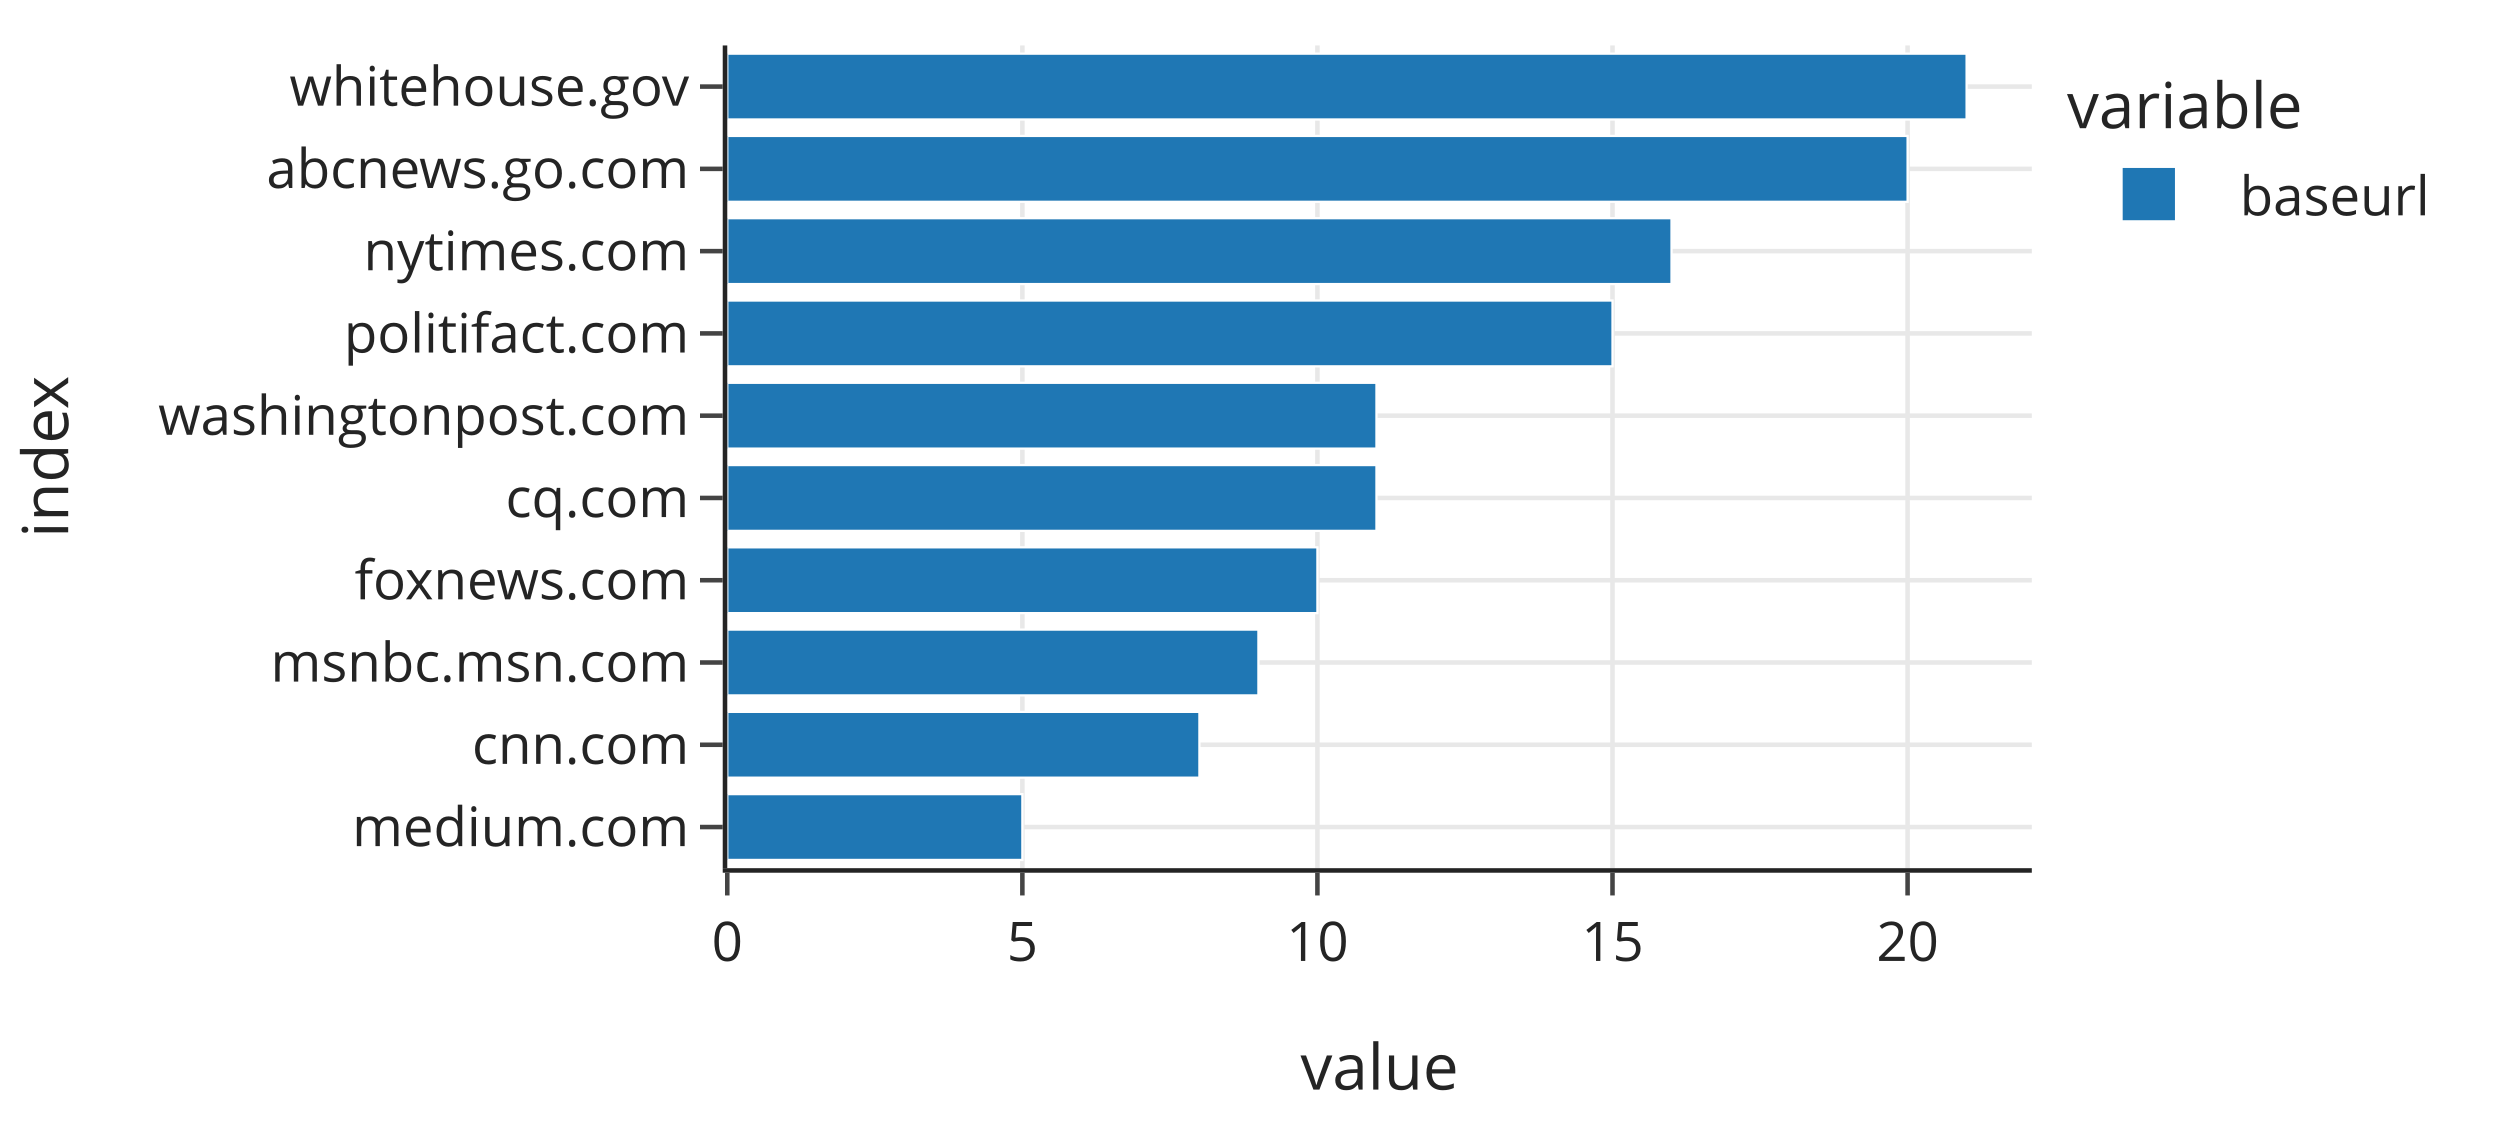
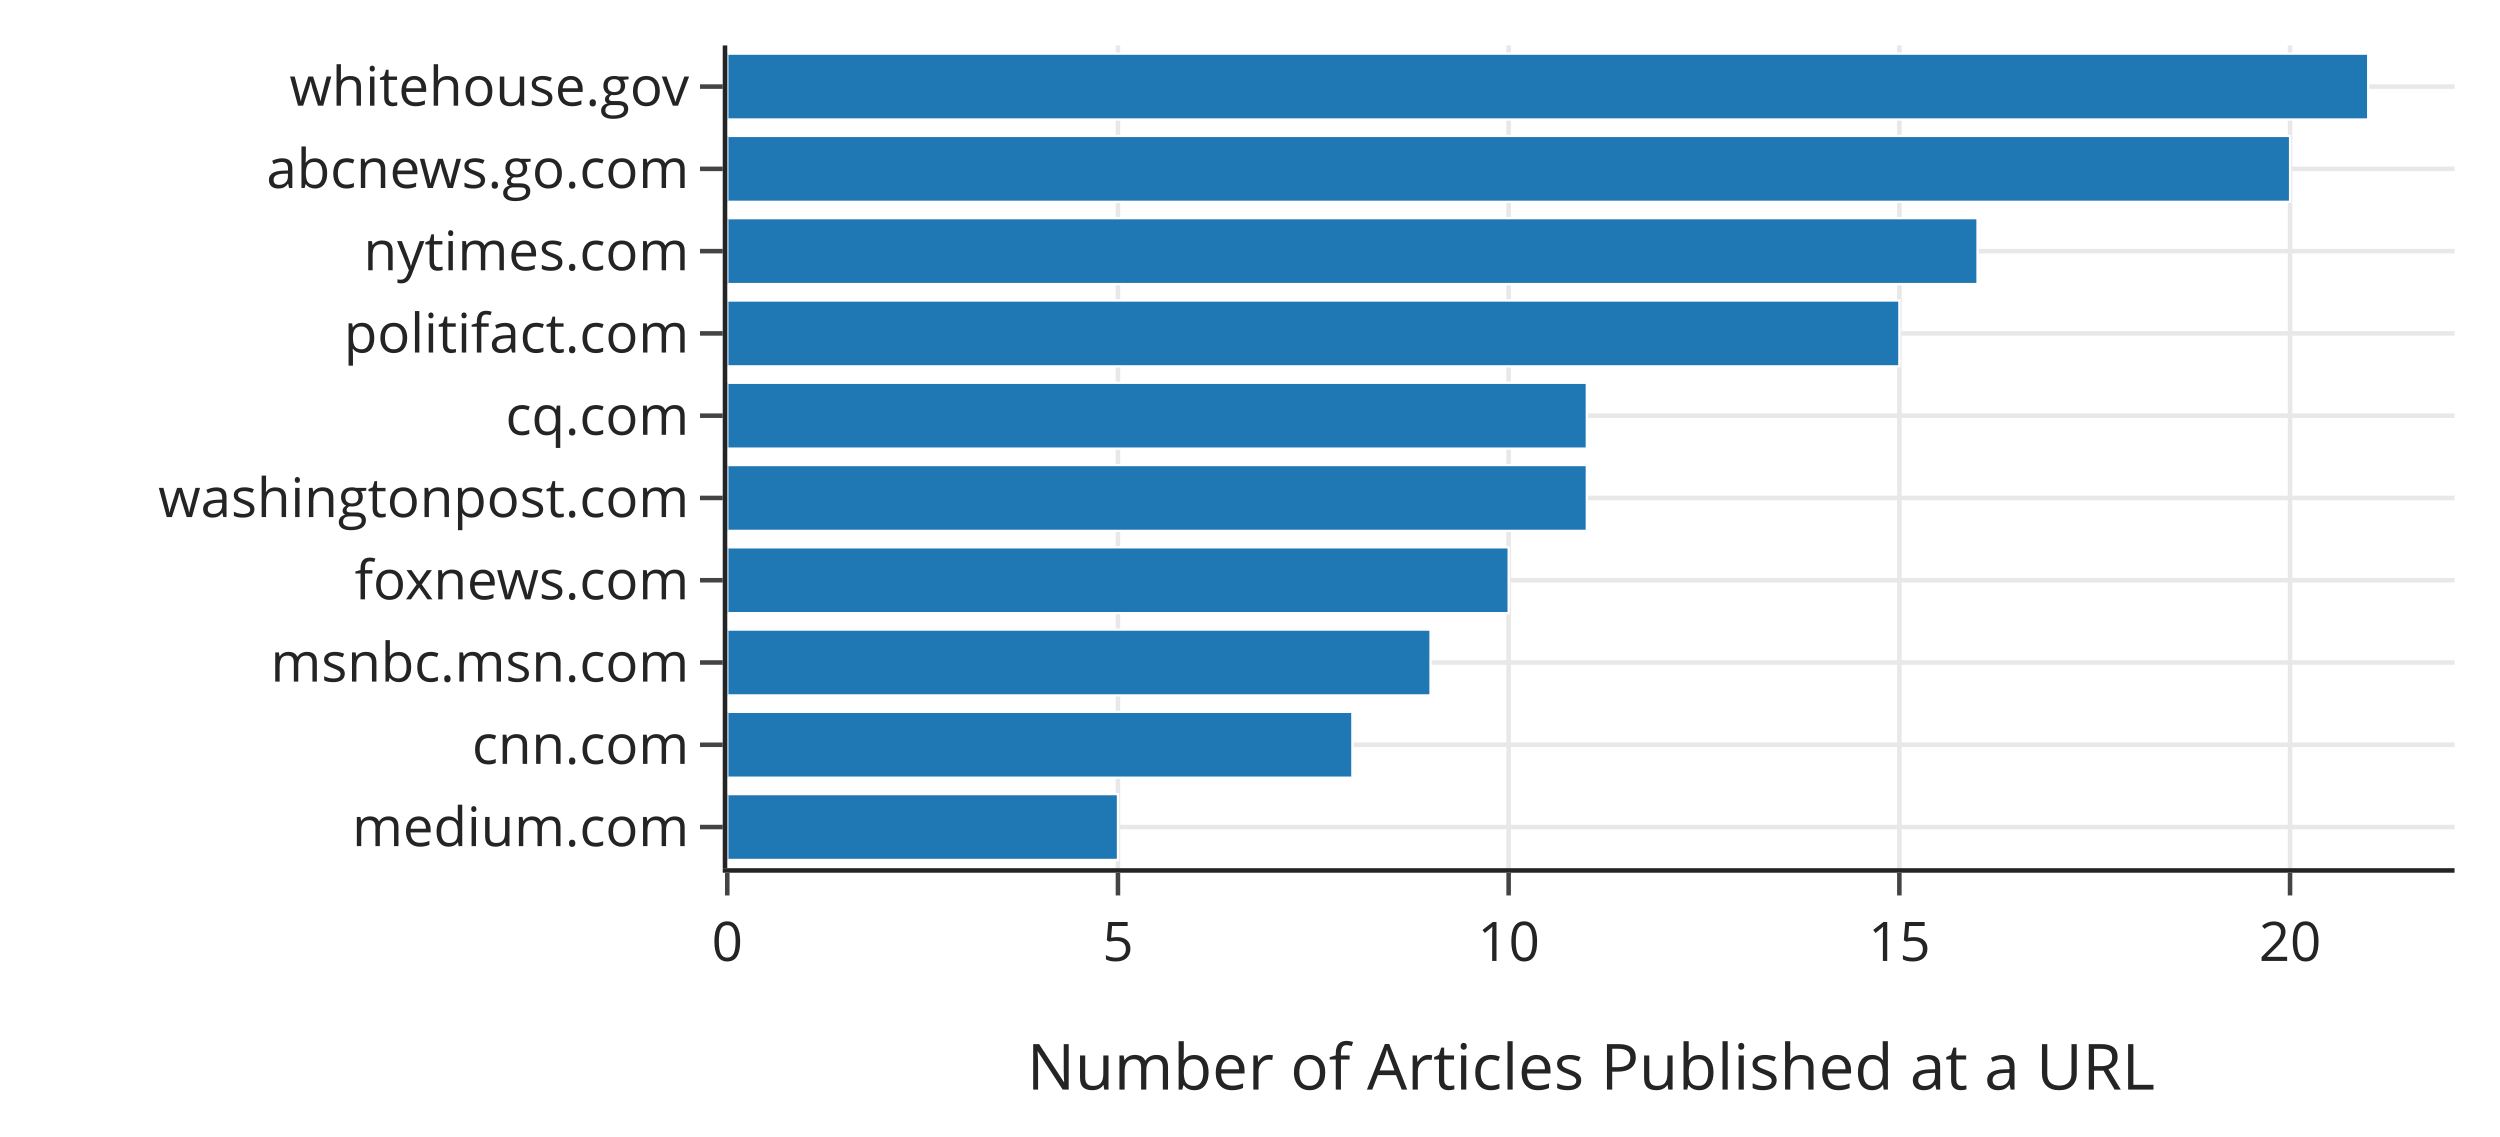
<svg xmlns="http://www.w3.org/2000/svg" class="main-svg" width="550" height="250" style="" viewBox="0 0 550 250">
  <rect x="0" y="0" width="550" height="250" style="fill: rgb(255, 255, 255); fill-opacity: 1;" />
-   <defs id="defs-503a18">
+   <defs id="defs-d1de2b">
    <g class="clips">
-       <clipPath id="clip503a18xyplot" class="plotclip">
-         <rect width="287" height="181" />
+       <clipPath id="clipd1de2bxyplot" class="plotclip">
+         <rect width="380" height="181" />
      </clipPath>
-       <clipPath class="axesclip" id="clip503a18x">
-         <rect x="160" y="0" width="287" height="250" />
+       <clipPath class="axesclip" id="clipd1de2bx">
+         <rect x="160" y="0" width="380" height="250" />
      </clipPath>
-       <clipPath class="axesclip" id="clip503a18y">
+       <clipPath class="axesclip" id="clipd1de2by">
        <rect x="0" y="10" width="550" height="181" />
      </clipPath>
-       <clipPath class="axesclip" id="clip503a18xy">
-         <rect x="160" y="10" width="287" height="181" />
+       <clipPath class="axesclip" id="clipd1de2bxy">
+         <rect x="160" y="10" width="380" height="181" />
      </clipPath>
    </g>
    <g class="gradients" />
    <g class="patterns" />
  </defs>
  <g class="bglayer" />
  <g class="layer-below">
    <g class="imagelayer" />
    <g class="shapelayer" />
  </g>
  <g class="cartesianlayer">
    <g class="subplot xy">
      <g class="layer-subplot">
        <g class="shapelayer" />
        <g class="imagelayer" />
      </g>
      <g class="gridlayer">
        <g class="x">
-           <path class="xgrid crisp" transform="translate(224.92,0)" d="M0,10v181" style="stroke: rgb(232, 232, 232); stroke-opacity: 1; stroke-width: 1px;" />
-           <path class="xgrid crisp" transform="translate(289.83,0)" d="M0,10v181" style="stroke: rgb(232, 232, 232); stroke-opacity: 1; stroke-width: 1px;" />
-           <path class="xgrid crisp" transform="translate(354.75,0)" d="M0,10v181" style="stroke: rgb(232, 232, 232); stroke-opacity: 1; stroke-width: 1px;" />
-           <path class="xgrid crisp" transform="translate(419.67,0)" d="M0,10v181" style="stroke: rgb(232, 232, 232); stroke-opacity: 1; stroke-width: 1px;" />
+           <path class="xgrid crisp" transform="translate(245.95,0)" d="M0,10v181" style="stroke: rgb(232, 232, 232); stroke-opacity: 1; stroke-width: 1px;" />
+           <path class="xgrid crisp" transform="translate(331.9,0)" d="M0,10v181" style="stroke: rgb(232, 232, 232); stroke-opacity: 1; stroke-width: 1px;" />
+           <path class="xgrid crisp" transform="translate(417.86,0)" d="M0,10v181" style="stroke: rgb(232, 232, 232); stroke-opacity: 1; stroke-width: 1px;" />
+           <path class="xgrid crisp" transform="translate(503.81,0)" d="M0,10v181" style="stroke: rgb(232, 232, 232); stroke-opacity: 1; stroke-width: 1px;" />
        </g>
        <g class="y">
-           <path class="ygrid crisp" transform="translate(0,181.95)" d="M160,0h287" style="stroke: rgb(232, 232, 232); stroke-opacity: 1; stroke-width: 1px;" />
-           <path class="ygrid crisp" transform="translate(0,163.85)" d="M160,0h287" style="stroke: rgb(232, 232, 232); stroke-opacity: 1; stroke-width: 1px;" />
-           <path class="ygrid crisp" transform="translate(0,145.75)" d="M160,0h287" style="stroke: rgb(232, 232, 232); stroke-opacity: 1; stroke-width: 1px;" />
-           <path class="ygrid crisp" transform="translate(0,127.65)" d="M160,0h287" style="stroke: rgb(232, 232, 232); stroke-opacity: 1; stroke-width: 1px;" />
-           <path class="ygrid crisp" transform="translate(0,109.55)" d="M160,0h287" style="stroke: rgb(232, 232, 232); stroke-opacity: 1; stroke-width: 1px;" />
-           <path class="ygrid crisp" transform="translate(0,91.45)" d="M160,0h287" style="stroke: rgb(232, 232, 232); stroke-opacity: 1; stroke-width: 1px;" />
-           <path class="ygrid crisp" transform="translate(0,73.35)" d="M160,0h287" style="stroke: rgb(232, 232, 232); stroke-opacity: 1; stroke-width: 1px;" />
-           <path class="ygrid crisp" transform="translate(0,55.25)" d="M160,0h287" style="stroke: rgb(232, 232, 232); stroke-opacity: 1; stroke-width: 1px;" />
-           <path class="ygrid crisp" transform="translate(0,37.15)" d="M160,0h287" style="stroke: rgb(232, 232, 232); stroke-opacity: 1; stroke-width: 1px;" />
-           <path class="ygrid crisp" transform="translate(0,19.05)" d="M160,0h287" style="stroke: rgb(232, 232, 232); stroke-opacity: 1; stroke-width: 1px;" />
+           <path class="ygrid crisp" transform="translate(0,181.95)" d="M160,0h380" style="stroke: rgb(232, 232, 232); stroke-opacity: 1; stroke-width: 1px;" />
+           <path class="ygrid crisp" transform="translate(0,163.85)" d="M160,0h380" style="stroke: rgb(232, 232, 232); stroke-opacity: 1; stroke-width: 1px;" />
+           <path class="ygrid crisp" transform="translate(0,145.75)" d="M160,0h380" style="stroke: rgb(232, 232, 232); stroke-opacity: 1; stroke-width: 1px;" />
+           <path class="ygrid crisp" transform="translate(0,127.65)" d="M160,0h380" style="stroke: rgb(232, 232, 232); stroke-opacity: 1; stroke-width: 1px;" />
+           <path class="ygrid crisp" transform="translate(0,109.55)" d="M160,0h380" style="stroke: rgb(232, 232, 232); stroke-opacity: 1; stroke-width: 1px;" />
+           <path class="ygrid crisp" transform="translate(0,91.45)" d="M160,0h380" style="stroke: rgb(232, 232, 232); stroke-opacity: 1; stroke-width: 1px;" />
+           <path class="ygrid crisp" transform="translate(0,73.35)" d="M160,0h380" style="stroke: rgb(232, 232, 232); stroke-opacity: 1; stroke-width: 1px;" />
+           <path class="ygrid crisp" transform="translate(0,55.25)" d="M160,0h380" style="stroke: rgb(232, 232, 232); stroke-opacity: 1; stroke-width: 1px;" />
+           <path class="ygrid crisp" transform="translate(0,37.15)" d="M160,0h380" style="stroke: rgb(232, 232, 232); stroke-opacity: 1; stroke-width: 1px;" />
+           <path class="ygrid crisp" transform="translate(0,19.05)" d="M160,0h380" style="stroke: rgb(232, 232, 232); stroke-opacity: 1; stroke-width: 1px;" />
        </g>
      </g>
      <g class="zerolinelayer" />
      <path class="xlines-below" />
      <path class="ylines-below" />
      <g class="overlines-below" />
      <g class="xaxislayer-below" />
      <g class="yaxislayer-below" />
      <g class="overaxes-below" />
-       <g class="plot" transform="translate(160,10)" clip-path="url(#clip503a18xyplot)">
+       <g class="plot" transform="translate(160,10)" clip-path="url(#clipd1de2bxyplot)">
        <g class="barlayer mlayer">
          <g class="trace bars" style="opacity: 1;">
            <g class="points">
              <g class="point">
-                 <path d="M0,179.19V164.71H64.92V179.19Z" style="vector-effect: non-scaling-stroke; opacity: 1; stroke-width: 0.5px; fill: rgb(31, 119, 180); fill-opacity: 1; stroke: rgb(255, 255, 255); stroke-opacity: 1;" />
+                 <path d="M0,179.19V164.71H85.95V179.19Z" style="vector-effect: non-scaling-stroke; opacity: 1; stroke-width: 0.5px; fill: rgb(31, 119, 180); fill-opacity: 1; stroke: rgb(255, 255, 255); stroke-opacity: 1;" />
              </g>
              <g class="point">
-                 <path d="M0,161.09V146.61H103.87V161.09Z" style="vector-effect: non-scaling-stroke; opacity: 1; stroke-width: 0.5px; fill: rgb(31, 119, 180); fill-opacity: 1; stroke: rgb(255, 255, 255); stroke-opacity: 1;" />
+                 <path d="M0,161.09V146.61H137.52V161.09Z" style="vector-effect: non-scaling-stroke; opacity: 1; stroke-width: 0.5px; fill: rgb(31, 119, 180); fill-opacity: 1; stroke: rgb(255, 255, 255); stroke-opacity: 1;" />
              </g>
              <g class="point">
-                 <path d="M0,142.99V128.51H116.85V142.99Z" style="vector-effect: non-scaling-stroke; opacity: 1; stroke-width: 0.5px; fill: rgb(31, 119, 180); fill-opacity: 1; stroke: rgb(255, 255, 255); stroke-opacity: 1;" />
+                 <path d="M0,142.99V128.51H154.71V142.99Z" style="vector-effect: non-scaling-stroke; opacity: 1; stroke-width: 0.5px; fill: rgb(31, 119, 180); fill-opacity: 1; stroke: rgb(255, 255, 255); stroke-opacity: 1;" />
              </g>
              <g class="point">
-                 <path d="M0,124.89V110.41H129.83V124.89Z" style="vector-effect: non-scaling-stroke; opacity: 1; stroke-width: 0.5px; fill: rgb(31, 119, 180); fill-opacity: 1; stroke: rgb(255, 255, 255); stroke-opacity: 1;" />
+                 <path d="M0,124.89V110.41H171.9V124.89Z" style="vector-effect: non-scaling-stroke; opacity: 1; stroke-width: 0.5px; fill: rgb(31, 119, 180); fill-opacity: 1; stroke: rgb(255, 255, 255); stroke-opacity: 1;" />
              </g>
              <g class="point">
-                 <path d="M0,106.79V92.31H142.82V106.79Z" style="vector-effect: non-scaling-stroke; opacity: 1; stroke-width: 0.5px; fill: rgb(31, 119, 180); fill-opacity: 1; stroke: rgb(255, 255, 255); stroke-opacity: 1;" />
+                 <path d="M0,106.79V92.31H189.1V106.79Z" style="vector-effect: non-scaling-stroke; opacity: 1; stroke-width: 0.5px; fill: rgb(31, 119, 180); fill-opacity: 1; stroke: rgb(255, 255, 255); stroke-opacity: 1;" />
              </g>
              <g class="point">
-                 <path d="M0,88.69V74.21H142.82V88.69Z" style="vector-effect: non-scaling-stroke; opacity: 1; stroke-width: 0.5px; fill: rgb(31, 119, 180); fill-opacity: 1; stroke: rgb(255, 255, 255); stroke-opacity: 1;" />
+                 <path d="M0,88.69V74.21H189.1V88.69Z" style="vector-effect: non-scaling-stroke; opacity: 1; stroke-width: 0.5px; fill: rgb(31, 119, 180); fill-opacity: 1; stroke: rgb(255, 255, 255); stroke-opacity: 1;" />
              </g>
              <g class="point">
-                 <path d="M0,70.59V56.11H194.75V70.59Z" style="vector-effect: non-scaling-stroke; opacity: 1; stroke-width: 0.5px; fill: rgb(31, 119, 180); fill-opacity: 1; stroke: rgb(255, 255, 255); stroke-opacity: 1;" />
+                 <path d="M0,70.59V56.11H257.86V70.59Z" style="vector-effect: non-scaling-stroke; opacity: 1; stroke-width: 0.5px; fill: rgb(31, 119, 180); fill-opacity: 1; stroke: rgb(255, 255, 255); stroke-opacity: 1;" />
              </g>
              <g class="point">
-                 <path d="M0,52.49V38.01H207.73V52.49Z" style="vector-effect: non-scaling-stroke; opacity: 1; stroke-width: 0.5px; fill: rgb(31, 119, 180); fill-opacity: 1; stroke: rgb(255, 255, 255); stroke-opacity: 1;" />
+                 <path d="M0,52.49V38.01H275.05V52.49Z" style="vector-effect: non-scaling-stroke; opacity: 1; stroke-width: 0.5px; fill: rgb(31, 119, 180); fill-opacity: 1; stroke: rgb(255, 255, 255); stroke-opacity: 1;" />
              </g>
              <g class="point">
-                 <path d="M0,34.39V19.91H259.67V34.39Z" style="vector-effect: non-scaling-stroke; opacity: 1; stroke-width: 0.5px; fill: rgb(31, 119, 180); fill-opacity: 1; stroke: rgb(255, 255, 255); stroke-opacity: 1;" />
+                 <path d="M0,34.39V19.91H343.81V34.39Z" style="vector-effect: non-scaling-stroke; opacity: 1; stroke-width: 0.5px; fill: rgb(31, 119, 180); fill-opacity: 1; stroke: rgb(255, 255, 255); stroke-opacity: 1;" />
              </g>
              <g class="point">
-                 <path d="M0,16.29V1.81H272.65V16.29Z" style="vector-effect: non-scaling-stroke; opacity: 1; stroke-width: 0.5px; fill: rgb(31, 119, 180); fill-opacity: 1; stroke: rgb(255, 255, 255); stroke-opacity: 1;" />
+                 <path d="M0,16.29V1.81H361V16.29Z" style="vector-effect: non-scaling-stroke; opacity: 1; stroke-width: 0.5px; fill: rgb(31, 119, 180); fill-opacity: 1; stroke: rgb(255, 255, 255); stroke-opacity: 1;" />
              </g>
            </g>
          </g>
        </g>
      </g>
      <g class="overplot" />
-       <path class="xlines-above crisp" d="M159,191.5H447" style="fill: none; stroke-width: 1px; stroke: rgb(36, 36, 36); stroke-opacity: 1;" />
+       <path class="xlines-above crisp" d="M159,191.5H540" style="fill: none; stroke-width: 1px; stroke: rgb(36, 36, 36); stroke-opacity: 1;" />
      <path class="ylines-above crisp" d="M159.5,10V191" style="fill: none; stroke-width: 1px; stroke: rgb(36, 36, 36); stroke-opacity: 1;" />
      <g class="overlines-above" />
      <g class="xaxislayer-above">
        <path class="xtick ticks crisp" d="M0,192v5" transform="translate(160,0)" style="stroke: rgb(68, 68, 68); stroke-opacity: 1; stroke-width: 1px;" />
-         <path class="xtick ticks crisp" d="M0,192v5" transform="translate(224.92,0)" style="stroke: rgb(68, 68, 68); stroke-opacity: 1; stroke-width: 1px;" />
-         <path class="xtick ticks crisp" d="M0,192v5" transform="translate(289.83,0)" style="stroke: rgb(68, 68, 68); stroke-opacity: 1; stroke-width: 1px;" />
-         <path class="xtick ticks crisp" d="M0,192v5" transform="translate(354.75,0)" style="stroke: rgb(68, 68, 68); stroke-opacity: 1; stroke-width: 1px;" />
-         <path class="xtick ticks crisp" d="M0,192v5" transform="translate(419.67,0)" style="stroke: rgb(68, 68, 68); stroke-opacity: 1; stroke-width: 1px;" />
+         <path class="xtick ticks crisp" d="M0,192v5" transform="translate(245.95,0)" style="stroke: rgb(68, 68, 68); stroke-opacity: 1; stroke-width: 1px;" />
+         <path class="xtick ticks crisp" d="M0,192v5" transform="translate(331.9,0)" style="stroke: rgb(68, 68, 68); stroke-opacity: 1; stroke-width: 1px;" />
+         <path class="xtick ticks crisp" d="M0,192v5" transform="translate(417.86,0)" style="stroke: rgb(68, 68, 68); stroke-opacity: 1; stroke-width: 1px;" />
+         <path class="xtick ticks crisp" d="M0,192v5" transform="translate(503.81,0)" style="stroke: rgb(68, 68, 68); stroke-opacity: 1; stroke-width: 1px;" />
        <g class="xtick">
          <text text-anchor="middle" x="0" y="211.4" transform="translate(160,0)" style="font-family: 'Open Sans', verdana, arial, sans-serif; font-size: 12px; fill: rgb(36, 36, 36); fill-opacity: 1; white-space: pre; opacity: 1;">0</text>
        </g>
        <g class="xtick">
-           <text text-anchor="middle" x="0" y="211.4" style="font-family: 'Open Sans', verdana, arial, sans-serif; font-size: 12px; fill: rgb(36, 36, 36); fill-opacity: 1; white-space: pre; opacity: 1;" transform="translate(224.92,0)">5</text>
+           <text text-anchor="middle" x="0" y="211.4" style="font-family: 'Open Sans', verdana, arial, sans-serif; font-size: 12px; fill: rgb(36, 36, 36); fill-opacity: 1; white-space: pre; opacity: 1;" transform="translate(245.95,0)">5</text>
        </g>
        <g class="xtick">
-           <text text-anchor="middle" x="0" y="211.4" style="font-family: 'Open Sans', verdana, arial, sans-serif; font-size: 12px; fill: rgb(36, 36, 36); fill-opacity: 1; white-space: pre; opacity: 1;" transform="translate(289.83,0)">10</text>
+           <text text-anchor="middle" x="0" y="211.4" style="font-family: 'Open Sans', verdana, arial, sans-serif; font-size: 12px; fill: rgb(36, 36, 36); fill-opacity: 1; white-space: pre; opacity: 1;" transform="translate(331.9,0)">10</text>
        </g>
        <g class="xtick">
-           <text text-anchor="middle" x="0" y="211.4" style="font-family: 'Open Sans', verdana, arial, sans-serif; font-size: 12px; fill: rgb(36, 36, 36); fill-opacity: 1; white-space: pre; opacity: 1;" transform="translate(354.75,0)">15</text>
+           <text text-anchor="middle" x="0" y="211.4" style="font-family: 'Open Sans', verdana, arial, sans-serif; font-size: 12px; fill: rgb(36, 36, 36); fill-opacity: 1; white-space: pre; opacity: 1;" transform="translate(417.86,0)">15</text>
        </g>
        <g class="xtick">
-           <text text-anchor="middle" x="0" y="211.4" style="font-family: 'Open Sans', verdana, arial, sans-serif; font-size: 12px; fill: rgb(36, 36, 36); fill-opacity: 1; white-space: pre; opacity: 1;" transform="translate(419.67,0)">20</text>
+           <text text-anchor="middle" x="0" y="211.4" style="font-family: 'Open Sans', verdana, arial, sans-serif; font-size: 12px; fill: rgb(36, 36, 36); fill-opacity: 1; white-space: pre; opacity: 1;" transform="translate(503.81,0)">20</text>
        </g>
      </g>
      <g class="yaxislayer-above">
        <path class="ytick ticks crisp" d="M159,0h-5" transform="translate(0,181.95)" style="stroke: rgb(68, 68, 68); stroke-opacity: 1; stroke-width: 1px;" />
        <path class="ytick ticks crisp" d="M159,0h-5" transform="translate(0,163.85)" style="stroke: rgb(68, 68, 68); stroke-opacity: 1; stroke-width: 1px;" />
        <path class="ytick ticks crisp" d="M159,0h-5" transform="translate(0,145.75)" style="stroke: rgb(68, 68, 68); stroke-opacity: 1; stroke-width: 1px;" />
        <path class="ytick ticks crisp" d="M159,0h-5" transform="translate(0,127.65)" style="stroke: rgb(68, 68, 68); stroke-opacity: 1; stroke-width: 1px;" />
        <path class="ytick ticks crisp" d="M159,0h-5" transform="translate(0,109.55)" style="stroke: rgb(68, 68, 68); stroke-opacity: 1; stroke-width: 1px;" />
        <path class="ytick ticks crisp" d="M159,0h-5" transform="translate(0,91.45)" style="stroke: rgb(68, 68, 68); stroke-opacity: 1; stroke-width: 1px;" />
        <path class="ytick ticks crisp" d="M159,0h-5" transform="translate(0,73.35)" style="stroke: rgb(68, 68, 68); stroke-opacity: 1; stroke-width: 1px;" />
        <path class="ytick ticks crisp" d="M159,0h-5" transform="translate(0,55.25)" style="stroke: rgb(68, 68, 68); stroke-opacity: 1; stroke-width: 1px;" />
        <path class="ytick ticks crisp" d="M159,0h-5" transform="translate(0,37.15)" style="stroke: rgb(68, 68, 68); stroke-opacity: 1; stroke-width: 1px;" />
        <path class="ytick ticks crisp" d="M159,0h-5" transform="translate(0,19.05)" style="stroke: rgb(68, 68, 68); stroke-opacity: 1; stroke-width: 1px;" />
        <g class="ytick">
          <text text-anchor="end" x="151.6" y="4.2" transform="translate(0,181.95)" style="font-family: 'Open Sans', verdana, arial, sans-serif; font-size: 12px; fill: rgb(36, 36, 36); fill-opacity: 1; white-space: pre; opacity: 1;">medium.com</text>
        </g>
        <g class="ytick">
          <text text-anchor="end" x="151.6" y="4.2" transform="translate(0,163.85)" style="font-family: 'Open Sans', verdana, arial, sans-serif; font-size: 12px; fill: rgb(36, 36, 36); fill-opacity: 1; white-space: pre; opacity: 1;">cnn.com</text>
        </g>
        <g class="ytick">
          <text text-anchor="end" x="151.6" y="4.2" transform="translate(0,145.75)" style="font-family: 'Open Sans', verdana, arial, sans-serif; font-size: 12px; fill: rgb(36, 36, 36); fill-opacity: 1; white-space: pre; opacity: 1;">msnbc.msn.com</text>
        </g>
        <g class="ytick">
          <text text-anchor="end" x="151.6" y="4.2" transform="translate(0,127.65)" style="font-family: 'Open Sans', verdana, arial, sans-serif; font-size: 12px; fill: rgb(36, 36, 36); fill-opacity: 1; white-space: pre; opacity: 1;">foxnews.com</text>
        </g>
        <g class="ytick">
-           <text text-anchor="end" x="151.6" y="4.2" transform="translate(0,109.55)" style="font-family: 'Open Sans', verdana, arial, sans-serif; font-size: 12px; fill: rgb(36, 36, 36); fill-opacity: 1; white-space: pre; opacity: 1;">cq.com</text>
+           <text text-anchor="end" x="151.6" y="4.2" transform="translate(0,109.55)" style="font-family: 'Open Sans', verdana, arial, sans-serif; font-size: 12px; fill: rgb(36, 36, 36); fill-opacity: 1; white-space: pre; opacity: 1;">washingtonpost.com</text>
        </g>
        <g class="ytick">
-           <text text-anchor="end" x="151.6" y="4.2" transform="translate(0,91.45)" style="font-family: 'Open Sans', verdana, arial, sans-serif; font-size: 12px; fill: rgb(36, 36, 36); fill-opacity: 1; white-space: pre; opacity: 1;">washingtonpost.com</text>
+           <text text-anchor="end" x="151.6" y="4.2" transform="translate(0,91.45)" style="font-family: 'Open Sans', verdana, arial, sans-serif; font-size: 12px; fill: rgb(36, 36, 36); fill-opacity: 1; white-space: pre; opacity: 1;">cq.com</text>
        </g>
        <g class="ytick">
          <text text-anchor="end" x="151.6" y="4.2" transform="translate(0,73.35)" style="font-family: 'Open Sans', verdana, arial, sans-serif; font-size: 12px; fill: rgb(36, 36, 36); fill-opacity: 1; white-space: pre; opacity: 1;">politifact.com</text>
        </g>
        <g class="ytick">
          <text text-anchor="end" x="151.6" y="4.2" transform="translate(0,55.25)" style="font-family: 'Open Sans', verdana, arial, sans-serif; font-size: 12px; fill: rgb(36, 36, 36); fill-opacity: 1; white-space: pre; opacity: 1;">nytimes.com</text>
        </g>
        <g class="ytick">
          <text text-anchor="end" x="151.6" y="4.2" transform="translate(0,37.15)" style="font-family: 'Open Sans', verdana, arial, sans-serif; font-size: 12px; fill: rgb(36, 36, 36); fill-opacity: 1; white-space: pre; opacity: 1;">abcnews.go.com</text>
        </g>
        <g class="ytick">
          <text text-anchor="end" x="151.6" y="4.2" transform="translate(0,19.05)" style="font-family: 'Open Sans', verdana, arial, sans-serif; font-size: 12px; fill: rgb(36, 36, 36); fill-opacity: 1; white-space: pre; opacity: 1;">whitehouse.gov</text>
        </g>
      </g>
      <g class="overaxes-above" />
    </g>
  </g>
  <g class="polarlayer" />
  <g class="smithlayer" />
  <g class="ternarylayer" />
  <g class="geolayer" />
  <g class="funnelarealayer" />
  <g class="pielayer" />
  <g class="iciclelayer" />
  <g class="treemaplayer" />
  <g class="sunburstlayer" />
  <g class="glimages" />
-   <defs id="topdefs-503a18">
+   <defs id="topdefs-d1de2b">
    <g class="clips" />
-     <clipPath id="legend503a18">
-       <rect width="87" height="48" x="0" y="0" />
-     </clipPath>
  </defs>
  <g class="layer-above">
    <g class="imagelayer" />
    <g class="shapelayer" />
  </g>
  <g class="infolayer">
-     <g class="legend" pointer-events="all" transform="translate(452.74,10)">
-       <rect class="bg" shape-rendering="crispEdges" style="stroke: rgb(68, 68, 68); stroke-opacity: 1; fill: rgb(255, 255, 255); fill-opacity: 1; stroke-width: 0px;" width="87" height="48" x="0" y="0" />
-       <g class="scrollbox" transform="" clip-path="url(#legend503a18)">
-         <text class="legendtitletext" text-anchor="start" x="2" y="18.2" style="font-family: 'Open Sans', verdana, arial, sans-serif; font-size: 14px; fill: rgb(36, 36, 36); fill-opacity: 1; white-space: pre;">variable</text>
-         <g class="groups" transform="">
-           <g class="traces" transform="translate(0,32.7)" style="opacity: 1;">
-             <text class="legendtext" text-anchor="start" x="40" y="4.68" style="font-family: 'Open Sans', verdana, arial, sans-serif; font-size: 12px; fill: rgb(36, 36, 36); fill-opacity: 1; white-space: pre;">baseurl</text>
-             <g class="layers" style="opacity: 1;">
-               <g class="legendfill" />
-               <g class="legendlines" />
-               <g class="legendsymbols">
-                 <g class="legendpoints">
-                   <path class="legendundefined" d="M6,6H-6V-6H6Z" transform="translate(20,0)" style="stroke-width: 0.5px; fill: rgb(31, 119, 180); fill-opacity: 1; stroke: rgb(255, 255, 255); stroke-opacity: 1;" />
-                 </g>
-               </g>
-             </g>
-             <rect class="legendtoggle" x="0" y="-9.5" width="81.797" height="19" style="fill: rgb(0, 0, 0); fill-opacity: 0;" />
-           </g>
-         </g>
-       </g>
-       <rect class="scrollbar" rx="20" ry="3" width="0" height="0" style="fill: rgb(128, 139, 164); fill-opacity: 1;" x="0" y="0" />
-     </g>
    <g class="g-gtitle" />
    <g class="g-xtitle">
-       <text class="xtitle" x="303.5" y="239.706" text-anchor="middle" style="font-family: 'Open Sans', verdana, arial, sans-serif; font-size: 14px; fill: rgb(36, 36, 36); opacity: 1; font-weight: normal; white-space: pre;">value</text>
+       <text class="xtitle" x="350" y="239.706" text-anchor="middle" style="font-family: 'Open Sans', verdana, arial, sans-serif; font-size: 14px; fill: rgb(36, 36, 36); opacity: 1; font-weight: normal; white-space: pre;">Number of Articles Published at a URL</text>
    </g>
-     <g class="g-ytitle" transform="translate(5.00293,0)">
-       <text class="ytitle" transform="rotate(-90,9.996875,100.5)" x="9.997" y="100.5" text-anchor="middle" style="font-family: 'Open Sans', verdana, arial, sans-serif; font-size: 14px; fill: rgb(36, 36, 36); opacity: 1; font-weight: normal; white-space: pre;">index</text>
-     </g>
+     <g class="g-ytitle" />
  </g>
</svg>
